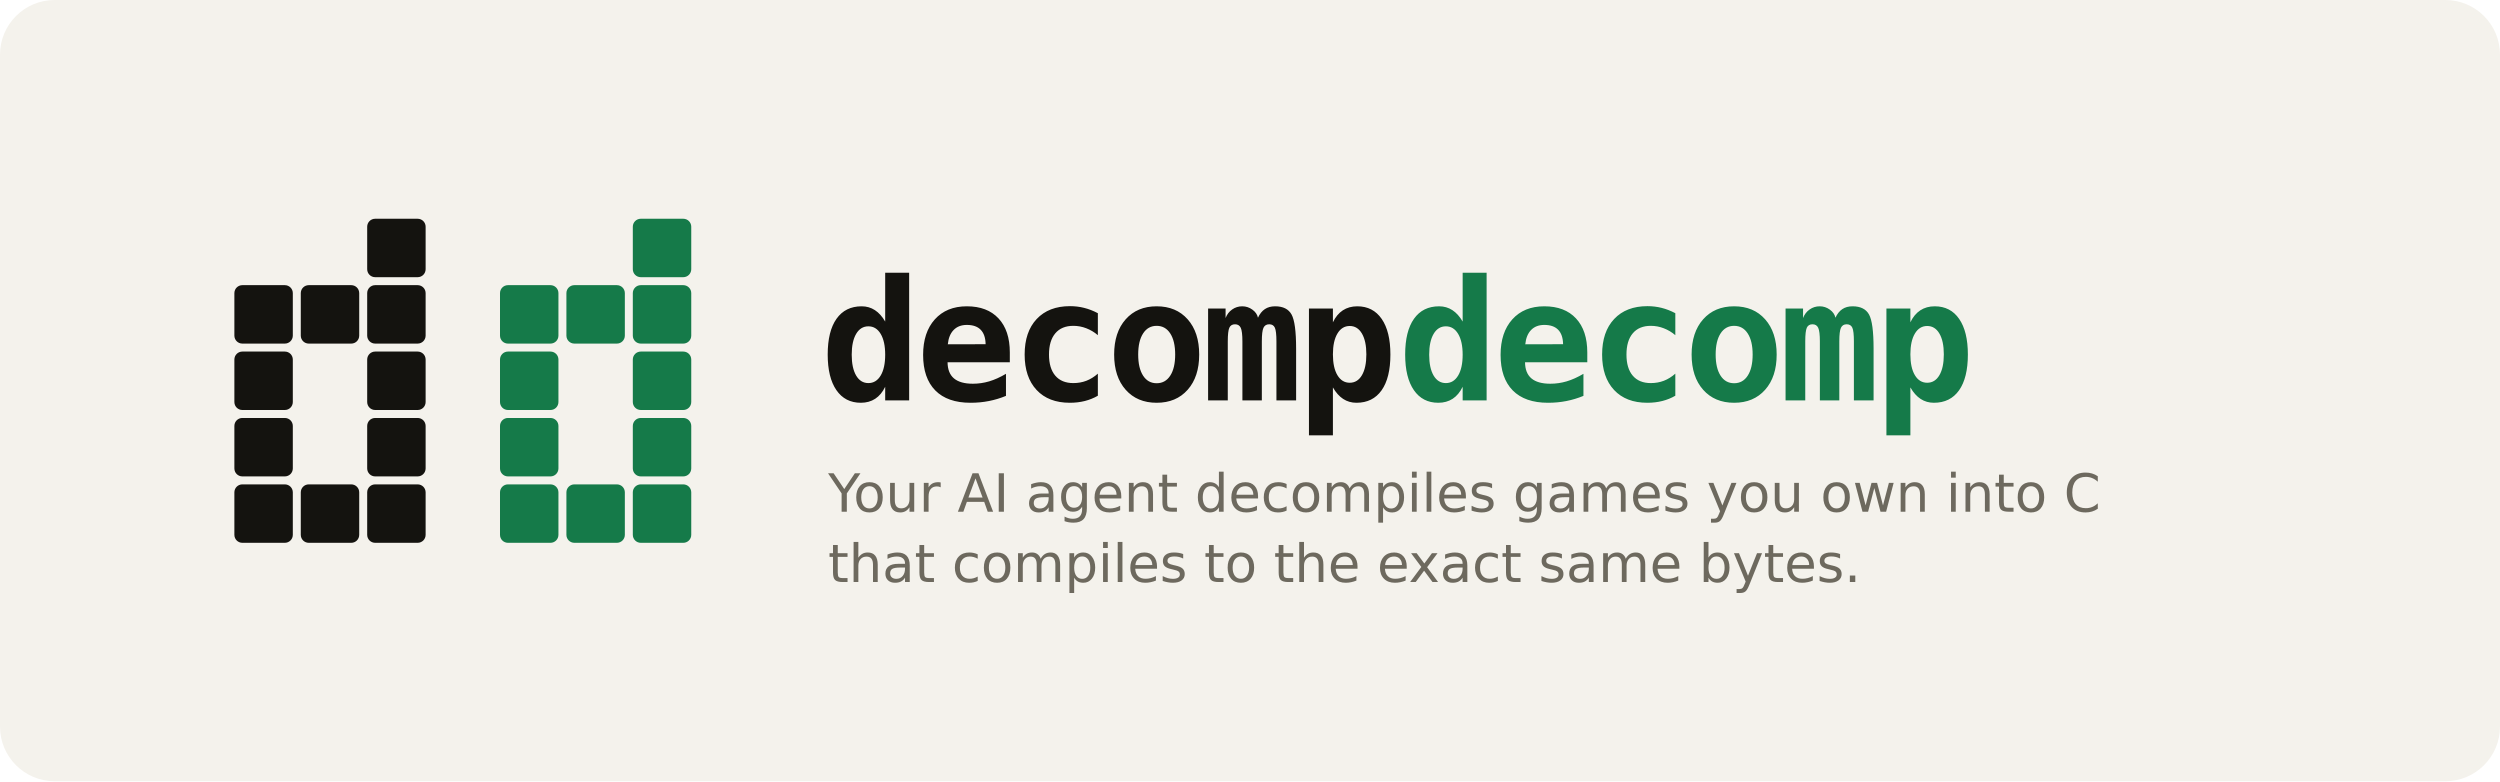
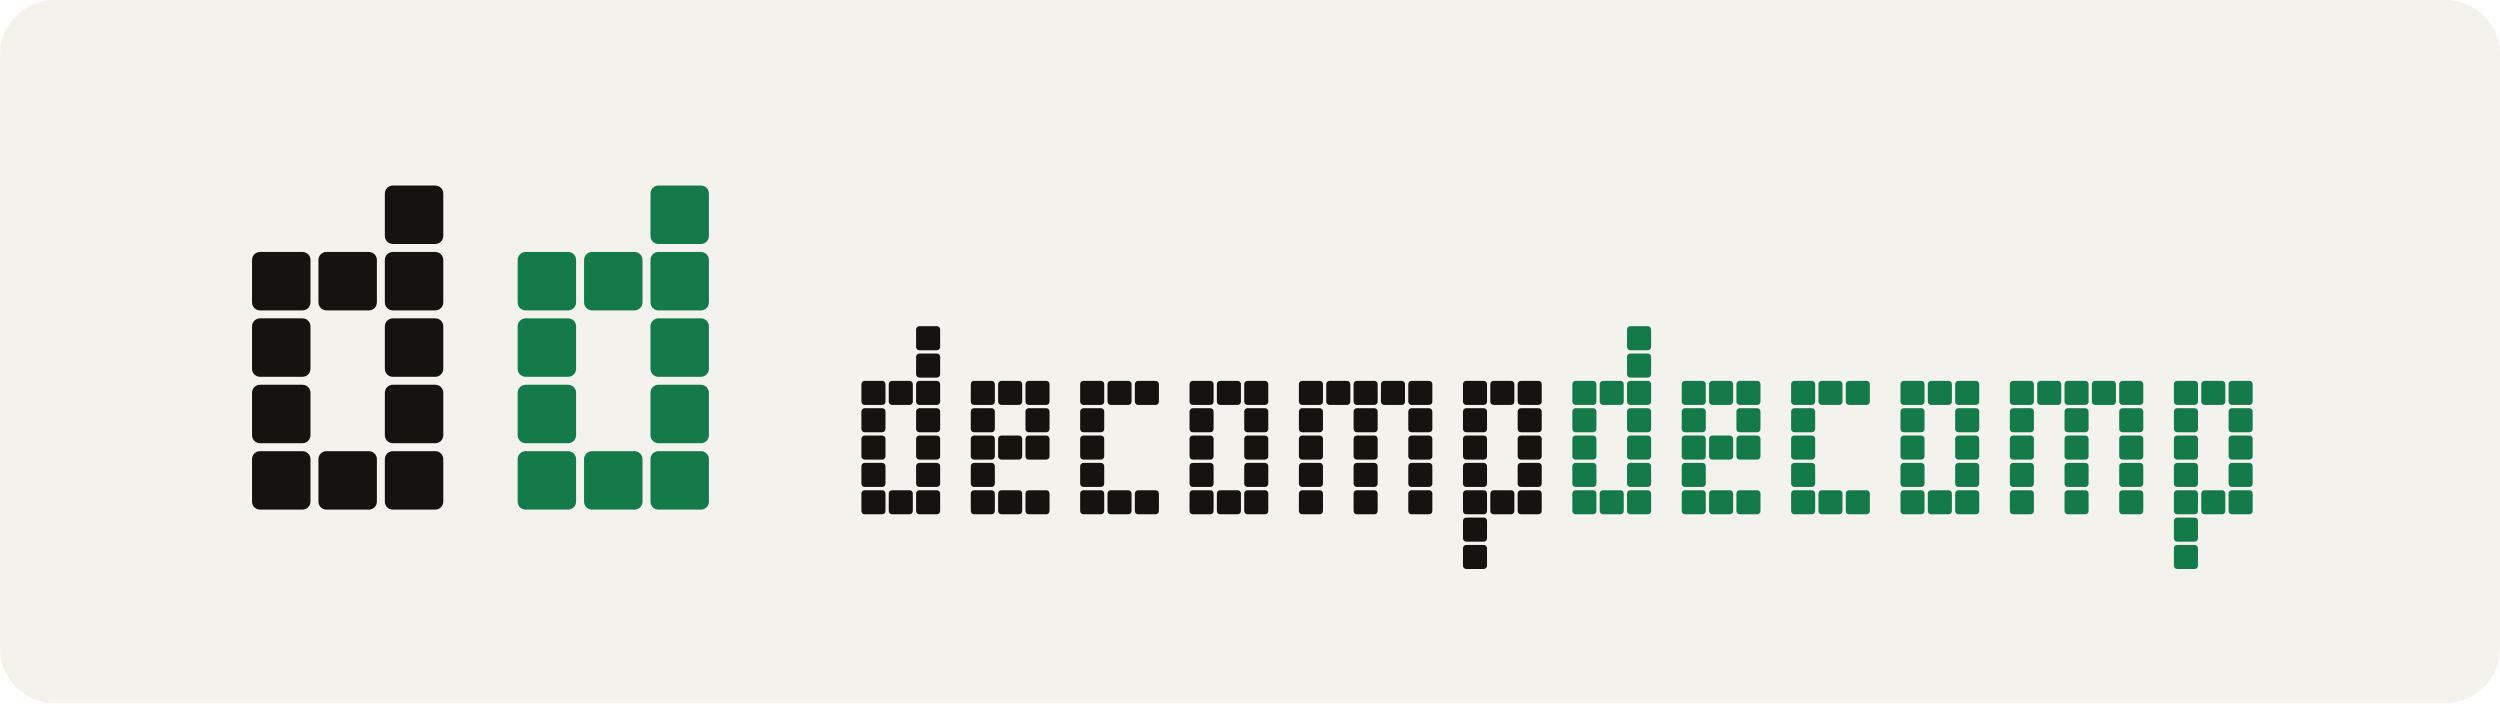
- <svg xmlns="http://www.w3.org/2000/svg" viewBox="0 0 1280 400" width="1280" height="400">
-   <rect width="1280" height="400" rx="28" fill="#f4f2ec" />
-   <rect x="188" y="112" width="29.92" height="29.92" rx="4.08" fill="#14130f" />
-   <rect x="120" y="146" width="29.92" height="29.92" rx="4.08" fill="#14130f" />
-   <rect x="154" y="146" width="29.92" height="29.92" rx="4.08" fill="#14130f" />
-   <rect x="188" y="146" width="29.92" height="29.92" rx="4.08" fill="#14130f" />
-   <rect x="120" y="180" width="29.92" height="29.92" rx="4.08" fill="#14130f" />
-   <rect x="188" y="180" width="29.92" height="29.92" rx="4.08" fill="#14130f" />
-   <rect x="120" y="214" width="29.92" height="29.92" rx="4.08" fill="#14130f" />
-   <rect x="188" y="214" width="29.92" height="29.92" rx="4.08" fill="#14130f" />
-   <rect x="120" y="248" width="29.92" height="29.92" rx="4.08" fill="#14130f" />
-   <rect x="154" y="248" width="29.92" height="29.92" rx="4.08" fill="#14130f" />
-   <rect x="188" y="248" width="29.92" height="29.92" rx="4.08" fill="#14130f" />
-   <rect x="324" y="112" width="29.92" height="29.92" rx="4.08" fill="#157a49" />
-   <rect x="256" y="146" width="29.92" height="29.92" rx="4.08" fill="#157a49" />
-   <rect x="290" y="146" width="29.92" height="29.92" rx="4.08" fill="#157a49" />
-   <rect x="324" y="146" width="29.92" height="29.92" rx="4.08" fill="#157a49" />
-   <rect x="256" y="180" width="29.92" height="29.92" rx="4.08" fill="#157a49" />
-   <rect x="324" y="180" width="29.92" height="29.92" rx="4.08" fill="#157a49" />
-   <rect x="256" y="214" width="29.92" height="29.92" rx="4.08" fill="#157a49" />
-   <rect x="324" y="214" width="29.92" height="29.92" rx="4.08" fill="#157a49" />
-   <rect x="256" y="248" width="29.92" height="29.92" rx="4.08" fill="#157a49" />
-   <rect x="290" y="248" width="29.92" height="29.92" rx="4.08" fill="#157a49" />
-   <rect x="324" y="248" width="29.92" height="29.92" rx="4.08" fill="#157a49" />
-   <text x="420" y="205" font-family="ui-monospace, 'SF Mono', Menlo, Consolas, 'DejaVu Sans Mono', monospace" font-size="86" font-weight="600" letter-spacing="-3" fill="#14130f">decomp<tspan fill="#157a49">decomp</tspan>
-   </text>
-   <text x="424" y="262" font-family="ui-sans-serif, system-ui, -apple-system, 'Segoe UI', 'DejaVu Sans', sans-serif" font-size="27" fill="#6d695e">Your AI agent decompiles games you own into C</text>
-   <text x="424" y="298" font-family="ui-sans-serif, system-ui, -apple-system, 'Segoe UI', 'DejaVu Sans', sans-serif" font-size="27" fill="#6d695e">that compiles to the exact same bytes.</text>
+ <svg xmlns="http://www.w3.org/2000/svg" viewBox="0 0 1280 360" width="1280" height="360">
+   <rect width="1280" height="360" rx="28" fill="#f4f2ec" />
+   <rect x="197.04" y="95" width="29.92" height="29.92" rx="4.08" fill="#14130f" />
+   <rect x="129.04" y="129" width="29.92" height="29.92" rx="4.08" fill="#14130f" />
+   <rect x="163.04" y="129" width="29.92" height="29.92" rx="4.08" fill="#14130f" />
+   <rect x="197.04" y="129" width="29.92" height="29.92" rx="4.08" fill="#14130f" />
+   <rect x="129.04" y="163" width="29.92" height="29.92" rx="4.08" fill="#14130f" />
+   <rect x="197.04" y="163" width="29.92" height="29.92" rx="4.08" fill="#14130f" />
+   <rect x="129.04" y="197" width="29.92" height="29.92" rx="4.08" fill="#14130f" />
+   <rect x="197.04" y="197" width="29.92" height="29.92" rx="4.08" fill="#14130f" />
+   <rect x="129.04" y="231" width="29.92" height="29.92" rx="4.08" fill="#14130f" />
+   <rect x="163.04" y="231" width="29.92" height="29.92" rx="4.08" fill="#14130f" />
+   <rect x="197.04" y="231" width="29.92" height="29.92" rx="4.08" fill="#14130f" />
+   <rect x="333.04" y="95" width="29.92" height="29.92" rx="4.08" fill="#157a49" />
+   <rect x="265.04" y="129" width="29.92" height="29.92" rx="4.08" fill="#157a49" />
+   <rect x="299.04" y="129" width="29.92" height="29.92" rx="4.08" fill="#157a49" />
+   <rect x="333.04" y="129" width="29.92" height="29.92" rx="4.08" fill="#157a49" />
+   <rect x="265.04" y="163" width="29.92" height="29.92" rx="4.08" fill="#157a49" />
+   <rect x="333.04" y="163" width="29.92" height="29.92" rx="4.08" fill="#157a49" />
+   <rect x="265.04" y="197" width="29.92" height="29.92" rx="4.08" fill="#157a49" />
+   <rect x="333.04" y="197" width="29.92" height="29.92" rx="4.08" fill="#157a49" />
+   <rect x="265.04" y="231" width="29.92" height="29.92" rx="4.08" fill="#157a49" />
+   <rect x="299.04" y="231" width="29.92" height="29.92" rx="4.08" fill="#157a49" />
+   <rect x="333.04" y="231" width="29.92" height="29.92" rx="4.08" fill="#157a49" />
+   <rect x="469.04" y="167" width="12.32" height="12.32" rx="1.68" fill="#14130f" />
+   <rect x="469.04" y="181" width="12.32" height="12.32" rx="1.68" fill="#14130f" />
+   <rect x="441.04" y="195" width="12.32" height="12.32" rx="1.68" fill="#14130f" />
+   <rect x="455.04" y="195" width="12.32" height="12.32" rx="1.68" fill="#14130f" />
+   <rect x="469.04" y="195" width="12.32" height="12.32" rx="1.68" fill="#14130f" />
+   <rect x="441.04" y="209" width="12.32" height="12.32" rx="1.68" fill="#14130f" />
+   <rect x="469.04" y="209" width="12.32" height="12.32" rx="1.68" fill="#14130f" />
+   <rect x="441.04" y="223" width="12.32" height="12.32" rx="1.68" fill="#14130f" />
+   <rect x="469.04" y="223" width="12.32" height="12.32" rx="1.68" fill="#14130f" />
+   <rect x="441.04" y="237" width="12.32" height="12.32" rx="1.68" fill="#14130f" />
+   <rect x="469.04" y="237" width="12.32" height="12.32" rx="1.68" fill="#14130f" />
+   <rect x="441.04" y="251" width="12.32" height="12.32" rx="1.68" fill="#14130f" />
+   <rect x="455.04" y="251" width="12.32" height="12.32" rx="1.68" fill="#14130f" />
+   <rect x="469.04" y="251" width="12.32" height="12.32" rx="1.68" fill="#14130f" />
+   <rect x="497.04" y="195" width="12.32" height="12.32" rx="1.68" fill="#14130f" />
+   <rect x="511.04" y="195" width="12.32" height="12.32" rx="1.68" fill="#14130f" />
+   <rect x="525.04" y="195" width="12.32" height="12.32" rx="1.68" fill="#14130f" />
+   <rect x="497.04" y="209" width="12.32" height="12.32" rx="1.68" fill="#14130f" />
+   <rect x="525.04" y="209" width="12.32" height="12.32" rx="1.68" fill="#14130f" />
+   <rect x="497.04" y="223" width="12.32" height="12.32" rx="1.68" fill="#14130f" />
+   <rect x="511.04" y="223" width="12.32" height="12.32" rx="1.68" fill="#14130f" />
+   <rect x="525.04" y="223" width="12.32" height="12.32" rx="1.68" fill="#14130f" />
+   <rect x="497.04" y="237" width="12.32" height="12.32" rx="1.68" fill="#14130f" />
+   <rect x="497.04" y="251" width="12.32" height="12.32" rx="1.68" fill="#14130f" />
+   <rect x="511.04" y="251" width="12.32" height="12.32" rx="1.68" fill="#14130f" />
+   <rect x="525.04" y="251" width="12.32" height="12.32" rx="1.68" fill="#14130f" />
+   <rect x="553.04" y="195" width="12.32" height="12.32" rx="1.68" fill="#14130f" />
+   <rect x="567.04" y="195" width="12.32" height="12.32" rx="1.68" fill="#14130f" />
+   <rect x="581.04" y="195" width="12.32" height="12.32" rx="1.68" fill="#14130f" />
+   <rect x="553.04" y="209" width="12.32" height="12.32" rx="1.68" fill="#14130f" />
+   <rect x="553.04" y="223" width="12.32" height="12.32" rx="1.68" fill="#14130f" />
+   <rect x="553.04" y="237" width="12.32" height="12.32" rx="1.68" fill="#14130f" />
+   <rect x="553.04" y="251" width="12.32" height="12.32" rx="1.68" fill="#14130f" />
+   <rect x="567.04" y="251" width="12.32" height="12.32" rx="1.68" fill="#14130f" />
+   <rect x="581.04" y="251" width="12.32" height="12.32" rx="1.68" fill="#14130f" />
+   <rect x="609.04" y="195" width="12.32" height="12.32" rx="1.68" fill="#14130f" />
+   <rect x="623.04" y="195" width="12.32" height="12.32" rx="1.68" fill="#14130f" />
+   <rect x="637.04" y="195" width="12.32" height="12.32" rx="1.68" fill="#14130f" />
+   <rect x="609.04" y="209" width="12.32" height="12.32" rx="1.68" fill="#14130f" />
+   <rect x="637.04" y="209" width="12.32" height="12.32" rx="1.68" fill="#14130f" />
+   <rect x="609.04" y="223" width="12.32" height="12.32" rx="1.68" fill="#14130f" />
+   <rect x="637.04" y="223" width="12.32" height="12.32" rx="1.68" fill="#14130f" />
+   <rect x="609.04" y="237" width="12.32" height="12.32" rx="1.68" fill="#14130f" />
+   <rect x="637.04" y="237" width="12.32" height="12.32" rx="1.68" fill="#14130f" />
+   <rect x="609.04" y="251" width="12.32" height="12.32" rx="1.68" fill="#14130f" />
+   <rect x="623.04" y="251" width="12.32" height="12.32" rx="1.68" fill="#14130f" />
+   <rect x="637.04" y="251" width="12.32" height="12.32" rx="1.68" fill="#14130f" />
+   <rect x="665.04" y="195" width="12.32" height="12.32" rx="1.68" fill="#14130f" />
+   <rect x="679.04" y="195" width="12.32" height="12.32" rx="1.68" fill="#14130f" />
+   <rect x="693.04" y="195" width="12.32" height="12.32" rx="1.68" fill="#14130f" />
+   <rect x="707.04" y="195" width="12.32" height="12.32" rx="1.68" fill="#14130f" />
+   <rect x="721.04" y="195" width="12.32" height="12.32" rx="1.68" fill="#14130f" />
+   <rect x="665.04" y="209" width="12.32" height="12.32" rx="1.68" fill="#14130f" />
+   <rect x="693.04" y="209" width="12.32" height="12.32" rx="1.68" fill="#14130f" />
+   <rect x="721.04" y="209" width="12.32" height="12.32" rx="1.68" fill="#14130f" />
+   <rect x="665.04" y="223" width="12.32" height="12.32" rx="1.68" fill="#14130f" />
+   <rect x="693.04" y="223" width="12.32" height="12.32" rx="1.68" fill="#14130f" />
+   <rect x="721.04" y="223" width="12.32" height="12.32" rx="1.68" fill="#14130f" />
+   <rect x="665.04" y="237" width="12.32" height="12.32" rx="1.68" fill="#14130f" />
+   <rect x="693.04" y="237" width="12.32" height="12.32" rx="1.68" fill="#14130f" />
+   <rect x="721.04" y="237" width="12.32" height="12.32" rx="1.68" fill="#14130f" />
+   <rect x="665.04" y="251" width="12.32" height="12.32" rx="1.68" fill="#14130f" />
+   <rect x="693.04" y="251" width="12.32" height="12.32" rx="1.68" fill="#14130f" />
+   <rect x="721.04" y="251" width="12.32" height="12.32" rx="1.68" fill="#14130f" />
+   <rect x="749.04" y="195" width="12.32" height="12.32" rx="1.68" fill="#14130f" />
+   <rect x="763.04" y="195" width="12.32" height="12.32" rx="1.68" fill="#14130f" />
+   <rect x="777.04" y="195" width="12.32" height="12.32" rx="1.68" fill="#14130f" />
+   <rect x="749.04" y="209" width="12.32" height="12.32" rx="1.68" fill="#14130f" />
+   <rect x="777.04" y="209" width="12.32" height="12.32" rx="1.68" fill="#14130f" />
+   <rect x="749.04" y="223" width="12.32" height="12.32" rx="1.68" fill="#14130f" />
+   <rect x="777.04" y="223" width="12.32" height="12.32" rx="1.68" fill="#14130f" />
+   <rect x="749.04" y="237" width="12.32" height="12.32" rx="1.68" fill="#14130f" />
+   <rect x="777.04" y="237" width="12.32" height="12.32" rx="1.68" fill="#14130f" />
+   <rect x="749.04" y="251" width="12.32" height="12.32" rx="1.68" fill="#14130f" />
+   <rect x="763.04" y="251" width="12.32" height="12.32" rx="1.68" fill="#14130f" />
+   <rect x="777.04" y="251" width="12.32" height="12.32" rx="1.68" fill="#14130f" />
+   <rect x="749.04" y="265" width="12.32" height="12.32" rx="1.68" fill="#14130f" />
+   <rect x="749.04" y="279" width="12.32" height="12.32" rx="1.68" fill="#14130f" />
+   <rect x="833.04" y="167" width="12.32" height="12.32" rx="1.68" fill="#157a49" />
+   <rect x="833.04" y="181" width="12.32" height="12.32" rx="1.68" fill="#157a49" />
+   <rect x="805.04" y="195" width="12.32" height="12.32" rx="1.68" fill="#157a49" />
+   <rect x="819.04" y="195" width="12.32" height="12.32" rx="1.68" fill="#157a49" />
+   <rect x="833.04" y="195" width="12.32" height="12.32" rx="1.68" fill="#157a49" />
+   <rect x="805.04" y="209" width="12.32" height="12.32" rx="1.68" fill="#157a49" />
+   <rect x="833.04" y="209" width="12.32" height="12.32" rx="1.68" fill="#157a49" />
+   <rect x="805.04" y="223" width="12.32" height="12.32" rx="1.68" fill="#157a49" />
+   <rect x="833.04" y="223" width="12.32" height="12.32" rx="1.68" fill="#157a49" />
+   <rect x="805.04" y="237" width="12.32" height="12.32" rx="1.68" fill="#157a49" />
+   <rect x="833.04" y="237" width="12.32" height="12.32" rx="1.68" fill="#157a49" />
+   <rect x="805.04" y="251" width="12.32" height="12.32" rx="1.68" fill="#157a49" />
+   <rect x="819.04" y="251" width="12.32" height="12.32" rx="1.68" fill="#157a49" />
+   <rect x="833.04" y="251" width="12.32" height="12.32" rx="1.68" fill="#157a49" />
+   <rect x="861.04" y="195" width="12.32" height="12.32" rx="1.68" fill="#157a49" />
+   <rect x="875.04" y="195" width="12.32" height="12.32" rx="1.68" fill="#157a49" />
+   <rect x="889.04" y="195" width="12.32" height="12.32" rx="1.68" fill="#157a49" />
+   <rect x="861.04" y="209" width="12.32" height="12.32" rx="1.68" fill="#157a49" />
+   <rect x="889.04" y="209" width="12.32" height="12.32" rx="1.68" fill="#157a49" />
+   <rect x="861.04" y="223" width="12.32" height="12.32" rx="1.68" fill="#157a49" />
+   <rect x="875.04" y="223" width="12.32" height="12.32" rx="1.68" fill="#157a49" />
+   <rect x="889.04" y="223" width="12.32" height="12.32" rx="1.68" fill="#157a49" />
+   <rect x="861.04" y="237" width="12.32" height="12.32" rx="1.68" fill="#157a49" />
+   <rect x="861.04" y="251" width="12.32" height="12.32" rx="1.68" fill="#157a49" />
+   <rect x="875.04" y="251" width="12.32" height="12.32" rx="1.68" fill="#157a49" />
+   <rect x="889.04" y="251" width="12.32" height="12.32" rx="1.68" fill="#157a49" />
+   <rect x="917.04" y="195" width="12.32" height="12.32" rx="1.68" fill="#157a49" />
+   <rect x="931.04" y="195" width="12.32" height="12.32" rx="1.68" fill="#157a49" />
+   <rect x="945.04" y="195" width="12.32" height="12.32" rx="1.68" fill="#157a49" />
+   <rect x="917.04" y="209" width="12.32" height="12.32" rx="1.68" fill="#157a49" />
+   <rect x="917.04" y="223" width="12.32" height="12.32" rx="1.68" fill="#157a49" />
+   <rect x="917.04" y="237" width="12.32" height="12.32" rx="1.68" fill="#157a49" />
+   <rect x="917.04" y="251" width="12.32" height="12.32" rx="1.68" fill="#157a49" />
+   <rect x="931.04" y="251" width="12.32" height="12.32" rx="1.68" fill="#157a49" />
+   <rect x="945.04" y="251" width="12.32" height="12.32" rx="1.68" fill="#157a49" />
+   <rect x="973.04" y="195" width="12.32" height="12.32" rx="1.68" fill="#157a49" />
+   <rect x="987.04" y="195" width="12.32" height="12.32" rx="1.68" fill="#157a49" />
+   <rect x="1001.04" y="195" width="12.32" height="12.32" rx="1.68" fill="#157a49" />
+   <rect x="973.04" y="209" width="12.32" height="12.32" rx="1.68" fill="#157a49" />
+   <rect x="1001.04" y="209" width="12.32" height="12.32" rx="1.68" fill="#157a49" />
+   <rect x="973.04" y="223" width="12.32" height="12.32" rx="1.68" fill="#157a49" />
+   <rect x="1001.04" y="223" width="12.32" height="12.32" rx="1.68" fill="#157a49" />
+   <rect x="973.04" y="237" width="12.32" height="12.32" rx="1.68" fill="#157a49" />
+   <rect x="1001.04" y="237" width="12.32" height="12.32" rx="1.68" fill="#157a49" />
+   <rect x="973.04" y="251" width="12.32" height="12.32" rx="1.68" fill="#157a49" />
+   <rect x="987.04" y="251" width="12.32" height="12.32" rx="1.68" fill="#157a49" />
+   <rect x="1001.04" y="251" width="12.32" height="12.32" rx="1.68" fill="#157a49" />
+   <rect x="1029.04" y="195" width="12.32" height="12.32" rx="1.68" fill="#157a49" />
+   <rect x="1043.04" y="195" width="12.32" height="12.32" rx="1.68" fill="#157a49" />
+   <rect x="1057.04" y="195" width="12.32" height="12.32" rx="1.68" fill="#157a49" />
+   <rect x="1071.04" y="195" width="12.32" height="12.32" rx="1.68" fill="#157a49" />
+   <rect x="1085.04" y="195" width="12.32" height="12.32" rx="1.68" fill="#157a49" />
+   <rect x="1029.04" y="209" width="12.32" height="12.32" rx="1.68" fill="#157a49" />
+   <rect x="1057.04" y="209" width="12.32" height="12.32" rx="1.68" fill="#157a49" />
+   <rect x="1085.04" y="209" width="12.32" height="12.32" rx="1.68" fill="#157a49" />
+   <rect x="1029.04" y="223" width="12.32" height="12.32" rx="1.68" fill="#157a49" />
+   <rect x="1057.04" y="223" width="12.32" height="12.32" rx="1.68" fill="#157a49" />
+   <rect x="1085.04" y="223" width="12.32" height="12.32" rx="1.68" fill="#157a49" />
+   <rect x="1029.04" y="237" width="12.32" height="12.32" rx="1.68" fill="#157a49" />
+   <rect x="1057.04" y="237" width="12.32" height="12.32" rx="1.68" fill="#157a49" />
+   <rect x="1085.04" y="237" width="12.32" height="12.32" rx="1.68" fill="#157a49" />
+   <rect x="1029.04" y="251" width="12.32" height="12.32" rx="1.68" fill="#157a49" />
+   <rect x="1057.04" y="251" width="12.32" height="12.32" rx="1.68" fill="#157a49" />
+   <rect x="1085.04" y="251" width="12.32" height="12.32" rx="1.68" fill="#157a49" />
+   <rect x="1113.04" y="195" width="12.32" height="12.32" rx="1.68" fill="#157a49" />
+   <rect x="1127.04" y="195" width="12.32" height="12.32" rx="1.68" fill="#157a49" />
+   <rect x="1141.04" y="195" width="12.32" height="12.32" rx="1.68" fill="#157a49" />
+   <rect x="1113.04" y="209" width="12.32" height="12.32" rx="1.68" fill="#157a49" />
+   <rect x="1141.04" y="209" width="12.32" height="12.32" rx="1.68" fill="#157a49" />
+   <rect x="1113.04" y="223" width="12.32" height="12.32" rx="1.68" fill="#157a49" />
+   <rect x="1141.04" y="223" width="12.32" height="12.32" rx="1.68" fill="#157a49" />
+   <rect x="1113.04" y="237" width="12.32" height="12.32" rx="1.68" fill="#157a49" />
+   <rect x="1141.04" y="237" width="12.32" height="12.32" rx="1.68" fill="#157a49" />
+   <rect x="1113.04" y="251" width="12.32" height="12.32" rx="1.68" fill="#157a49" />
+   <rect x="1127.04" y="251" width="12.32" height="12.32" rx="1.68" fill="#157a49" />
+   <rect x="1141.04" y="251" width="12.32" height="12.32" rx="1.68" fill="#157a49" />
+   <rect x="1113.04" y="265" width="12.32" height="12.32" rx="1.68" fill="#157a49" />
+   <rect x="1113.04" y="279" width="12.32" height="12.32" rx="1.68" fill="#157a49" />
</svg>
